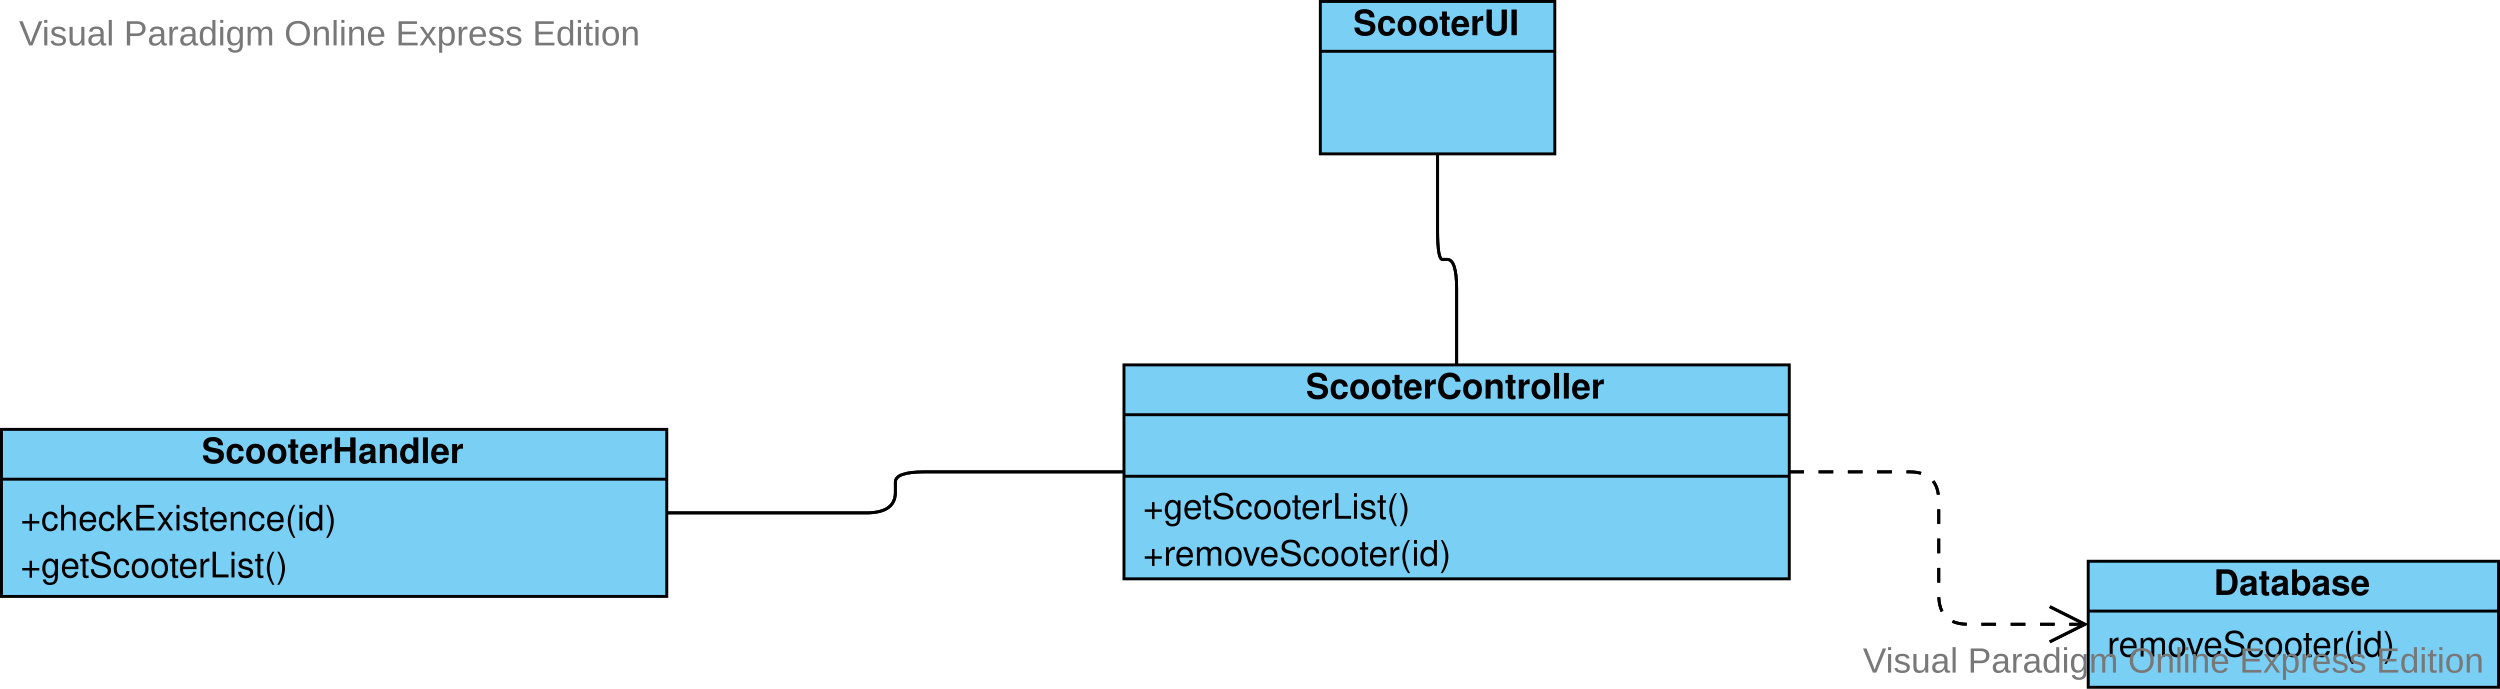
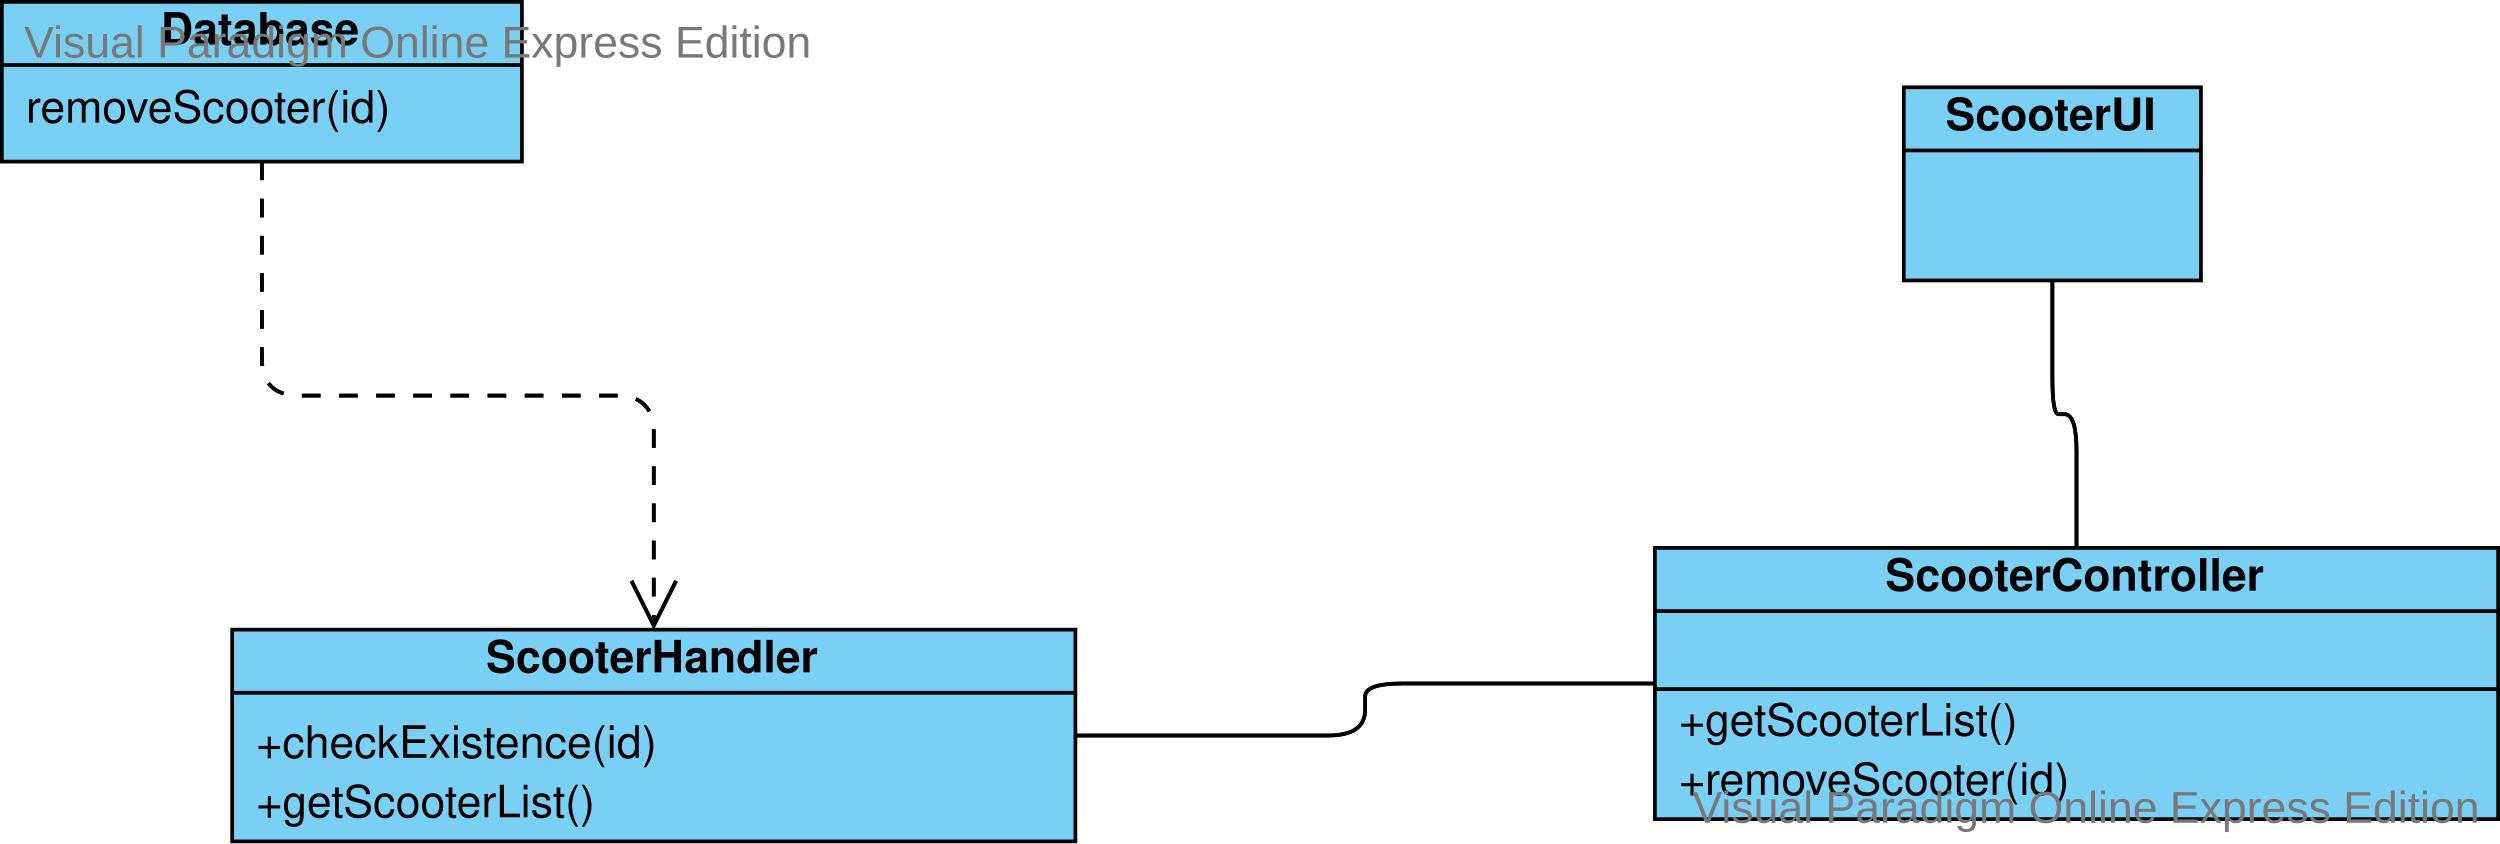
- <svg xmlns="http://www.w3.org/2000/svg" version="1.1" width="853px" height="235px" viewBox="-0.5 -0.5 853 235" content="3cU2FsdtGVkX1X9UEKDkVKLphoRK7Ejd161W4fkVBzK2XzF9E1OlE=w8qnhPv5H5IU0hE/o3+faZEyzwOrG7pkPkBicUtO8vJ8ggSNACkkd2B8C6i7Hc6z+RjgOWVMu2vGCbcCudbYzhPd2Dy6+Ba4Ee+M0zWv6uIwdWNJ1VD0E1duvG2EW/7bxZVlnNT9365XNXUXKQLitmr1fveDC3QDQTXdNM8eg+5mG13nN0/D6+zgBGMCTGFDvxAZsCGmFWs5l/6xcM0FDujWnV0+/C0fkD+stcKhjpLlq+hl45dEie337iQ+g3z4YgXhoHTIBdQIy0fVCEIuzngL4DceJceJpFA/6sNfFvFd8MDrtqoBXGqsgWAQTTG+79laWmq4XjoJYTVqLb8LQVzUqTP4oghDuDiFY6H1SKJXSeizFYB//KO/aqzRx3wiG6UUYlpPLCXGBGtRpkHFjUQbo7kszG/By5s/uBCEK/mILV8aKTVBqsRqQXmhCx7BLdNGWIFIt5SKw2NoVkwsosmifXi3fJmudRL7RELExwBhWMV7ygu9SZm+i5/ULUl0qotDd89QvltUsWHUNotSV4VIJURKzBg/xfC0ETOYaTs/sesNKp3cgbi2/xLejBSl5UyTJKqJmFLaT5Vw1lhdT17OghdtI7A/VvEY1dM3SKG91RlWlIs9D3+w0MDv1BBOUzUj5XOF26dTGDwAaggSCK/UnDYIe4saMRwLoVFOKx+ORcpeUd25Lx8ZQWQ81ns4W0lJBLt5kXEAEl1nr6OYGHTASVRyGd+FhfnEBKNJrERQblBmA4kSMkJGtDcbVkE30OdLjEZ0PdU3myQcQsC0T6hFnF0CzGdKUfWV/NVfDGZ1f865zJp5wqCvM++shqSYZsG34njy1/u23R5vlHRBqsB5G3F22tHPOszBaQ5qqr10qg3Mt3d2oflUkNH3wSkLQ/NMYzRoY1JLo6Hl3556yJpmlIqUavvwQsVINYdtgujl3L2GzXQMgcWQKrVpT9jwHoLgfsAE5HnSE4y2BK+zwqrLtCFSNwnluRSpAwPteI0u4U/zy7q7I3kR7v1EnjxLShsr4xJE2HNYXwgBV9tWOpT5U9Ixs1pr8bGESIsRVb5fCdrng2IiCG7ObqCYLG4DrmLEOiZK7PpVxUg6vPvGwBauhObsU+ZidpXmyZSbkOJPYbqoDyrvbYoXDF5Igib9y+VzthjCQoEdc4eSc9JKbrrAHyHTP2xX6VUbYn3tvywfKbuC74lfA9slsLIrD47Gtwp4ykFRrQT5mHYMAuQzJYOT/8ZZWg8LcKekJ3OTGyAYH6viAdYH7e9lTXe7XG6WmAIvkF8wmTAJk6Odm8VsSJKrickvjHTC1D1ZSXi8X7vn7LS90oye8+dCCzHEopwNI2+hONZ7VVwgnoR6u0WAyMyvlb0MmBZQ2NCS8sZYVfOsHJwPRcBc+1wGeSqPHJwTbFuaWXm9ceuS6LvUm9h1AQChL1+4x3SV9h6iVgBsTRI0lsfsEWBuRoThC/tPjUhTSc8+5o8isv7Z8dgATOV0UvP0/6Fe9FlQhA4ORwqSVYVT7BOBedrzqWQ76Er9TasWMZZS0OltuzMkaH0GUEnuXCxGJ7GCqXDbOn7wordjzEf66AiLEjJzJaNoy6bKwDvVq7WCc3A83gYdx3tOtfP8Zgvbd5GdyoyFzXxLsy1g4UvBwVPF0U18fSbsy/eV/D02WKULPyV9aK5/aKX1/HmS9FKS/yJM/NWtpWcaPYftzlRPoZHpnftI/H1dXA38sJhTNPyDEpKiexaeAUSYe8g9oXzB3mh+W7PyCT58DqnvHWJcM5WfFZFybmjVyMzyNjKK6qMfwESiglXTthqqmuuYq4bzkpxzVAXV1f7wRjSy3PgWZXayqtaROPOUNSy91iGfCxqHzjO3G9yWb9jF5wk7SblxaZHb0I7E/jToSjE9BVnpkpopBLfhLowA9rOGCeVzD0yvmfwW7BwGbgDqKJayhgVM+/KlQ+RN0bB4B3WhAOzlq96zehwcNRalNUA+sN+SpucZmG4B4b0UYHj45ETTxko+8hKXjs2ASusVQl4BRa5pgSjO75SO4qPKmxchG7XSG+XIwc5qdoeUvHfYWLRI9ONnwQqLXOsMbnzONW5BscpUeLdDrjrdRo7fz7OJ+nxzrcWCTVdq8lHc7gLgdaWorI4EHd/E+aiWsu7GWYVIrQbrQbGGtkeVZCED3Bb/yDS84cuZGXICaXOi/KC/kZq1arWMax+4Jb+Mo9GvUiTNJTpzsWy8iuLT3P8ggtyTgB/TbXyPiis+D6jYqf9/y7b500a0qXMutI2echWLAnyKqvNQOWQ5vQYk8bcbbtTDkz93Pu4cAMJKXndbBODtoiOYetWwEwSVlfPNcKwwWmxPWzqcTF4xxmYT6+yxAcELdvGnWvB2yaOzRQu1+N/1cBZYqIUIhKGKO2+H27Engz1h0hOD5XZJ2DXis6KwUYU1lrYGyWFlSnGcciSsmEST3cxdHNzfnZ9bT5fX9uJcbJ/fYo7KjxJOTPD3cdRYpMLDWX9raGC05BSKbqcF9rcvmi7+HmpSMJTiuGhgt6oDyZa4OBtlU0knNBMxJbHy3Fe6lhK+sIQqH/rn+SA1gpPPQwTmh4wwMMxh86XHOB7/lyi2JK77VG3lArB/wnRQN6mwYxXRqdyAY45Zny5+PYYkTFi7GDLLliPfpxmo4z2hEhVfMslMnaxdk0uejkOV4JVI6PVJHPk2pLw0cuRKS+o5FV2ebP3cp788YaedGGSogkZAaWPRsRcC2PEQONgpDRhKT1QULIoiOMxgeGN7oxeW2t8suXnfhoLsnUpUqdPc3/79qcCwRvg6bteFIjxTm1Ow8WsztlnzzS+LrIxT5cGVE23HEvgWzzRzRYl44+myuCW/Sa2HUAmQdoWEteHnuS5JUIdBHZFMHOz9ajIQqxwIg/7hAx46edTEf+F3C3MFyaUqhFB0pFu4jlWQLSAhvTIXgoozBmc=v11QlHVac" style="background-color: rgb(255, 255, 255);">
+ <svg xmlns="http://www.w3.org/2000/svg" version="1.1" width="673px" height="227px" viewBox="-0.5 -0.5 673 227" content="3cU2FsdfGVkX1l8gNxCZiG+HMX6ZjjELX4oKboXVZtxP0U6G8Trnw=l8khjPi5Obw4PPszzJhxVp6UpcYxEwb8HcHTuHd4h9PpVy6hcB4rj5kQc6xC+L/ft+5w18kGdLH8BDlwBCJY8OLdZwpeeJLSlarjMZgpSIlAE/kdITc2kNNg4UCXhkbszj5SrEHn1JMv+tj+OJe2hB0Q0lk6wAaURRYfgRlMd34Rfg+bclrOomwS/pTN5MHdQVYOca/0chzKuRnaSDEH7nLsg5eUmfMvQwUTPjxkQ7IhtDIVqfDHGVs2elZ9ley7GcyMYreK9jUQIQvQeAimWaV/luC/POaXLC9NuQEey06J1TzUDCfc66TjIQdr7jjjAS+/km1Vhh+7JjvQ2bpMGInSHtMeDc4EUPc1su8hYCCf5j0ihWQ22MfBzOqR8LKK2D+UZMKdbKPoieUwKtw8oihImZks/MEDWNnJgJedoqQSr2nnheGoRk5IG9t9b08ePaleezm+Q8jwVU5V2HIvcm4/iUSXCVmju36XC6tv86U0bFJLAkKkfME8Auskd8nWZy+IobRodNxBTYMprVeF7HFUDabQ8JFWL289+/08pl+zwVDGr5fEm2dRBqpG3lKy66EQa6VBf4BjdoTaUssRuPf3+t16h7dbNXxSOXn5E9n0hy4LEiYfGQoXzz+cf25sWajnYNjiwd89qCMRGEt9QJvZJsE+TZiBMsMJSNEpbLyRMyNS5TtKZerk8ZLinO3g3v7f7+qWuZUKDAWMKQBKwwWLFJCkpsRq4fuigwXkb3Insb+pipnE5Cj7jsuAgaCaSgCP78Rbn4xa6MaQjxb4JNULm3LKN0ryVebTo88NZ2pc1TGVNaULl2l5oY367hcnsoickwITmtOA/yYyEx1pHsok52i6pFOLqtPW4V8TCn6OIl6HFGfxZHGuca5cJPhH/P/ccFR7+8GzKESH8sCkw9t6v6Wf0bTf8p26JpuUEk7ln9PiWE8VMKGAxIpsV+RjmrQEukf8aRP+i0DgWaezuGtBOtg/1+zoUBoBJ/IwdbQWpm9XUyCll2sOg1an7yOBZIbJtKYs20vRL7IKbxCeoZiz4l4qJNAw0/PYr1cxEO0LrYQeoMMuF9jfT3Kq7V5ngJRVhI8Q0it1kscjWNZUSiHl82T0WtWOG6jNoLoo5ZtAeJrsdInIoRq0BLTf3OkaMaKi4Y132SJZOw7Fb8rjX/iZFPjh9fiGv/cVwkDrr3BTCzTy2NdPZSt9Vq4FHmYCEY1QgLwFFVqUonJNgBQCb4qAYzBHhFYcIy4d9Z9VFydrVyHHrn744ah2QK9ZlbHkRbEYMJDAotsMi0rzrwNEfzkrabzvBlJ96cRtf1yFe8MBMUa9Nb/e8h21Ozym6soZ7sYsOdVrB6hOOm/+n7youU7tkLST4bsC6FoApoGpiwxfAIrD1cN6oPjbb98UNo3wgUy80RjmrKt6gw/s2uRr4916M8Sp2pGuqLteKDmMWqf+QbagItZkNFNGV/0rsLlIcBeehwSEMaOlt4INJ1uTZYQduSlcwXltJiM9S1NS7iOXAumYxiaZB4YXYWNCavpKXghxoei9gLkKXJoPfsJ8BLOZBHW+0Fay7rg6hpRQNxqXDstp2jr0bKiKfWPsoOr52HuN5shvdlqblbTqH86LQUmt208A2Cvk03+xlaqS77mNVABMzfVBs+6+uEHSefqerd01Vftrnsib6FN5+Rg7QFiQhGQKnO6FAWySTUaFSBDgtZzHxNcqwvhgrkMlQ5RwFGRfsJs2p6vuaVLsmFO9oWas44qXntEhL1h9JjtqJIqnlk+0gv0E/bFg5pJIHx/HfLS4qEcnoORXIqQ7tEVxgmO5EEqL919cLcoS0iQTRt9daBHUkcaQ1JEDvsLHTZxOIq/39sCT8vh6BOJWW94JkudEZ4nl6dbfWdwYvjCnwv07ZqVc4n2vpnIRWsvJYrZ1uwYuXrJp+U2kTuHsWIf/rwkmiPBrDstHTSgnqU+HOUNj5+S0j00hXK8L8rdyEXreae/Qy+vmc8HCZm4utnIwzJih7GA449bSVmYFnrmrQjkDv7YmnfuJTVOLTtp2npxVQ2csfu+TKs2Pq08URSHl7v5BFE6l4P0OCdkaIFMGpNPjNIvggSMIAwBKR1nlSnR/LFoXhmKdF6Q22tgUrCaNisGtFAGoDyk3U6HIV5f/7TPo6kgrz6f9bgvEcQWkXf84fiA8xkjhqsJPVHreN7KFfXs28Fy0498jQO9QgsoR40FM1O0bflayY6I1+6UYVg6+Tb4c2bvKWPhF19V5FmhFwOOoq1M9oJojVSe0m9H181v/I1aJPaAjPxcK8Y96e4e1ulmc0bp5/3++hllvCWaTyN0IrNzXch7XliN9dI5PUlw9/1aBlstXMW7ZWuGvzDCyCCe4M11XG4rRsSrwyBfocpP2JQjA0eXY9mEZK8ExVS8tZzGKiRhawZbSpjfffoIF522mxx7YAFiLjmstP5MfOuD9ztNYl1iHgmGNrUKDI9wtL/7mm4rXswuTWqCcc1fGasaK7OaPk5rf9fc8rADROCKwXGfmSakcZ0o4PSBqzMW66z1h2YNaLP2MLfwmE6TpG3oOLEShxdwa+NChAs6IF62VBlphfz6MBtghE+9UiUu+XeFruoTwT0eQwzCuX51A89yv6ZzWtnpSQGuh82dSxS2pY7CrAF8Q3T5HqYFQLCU0PXfAM64BRaAOkHV4PurI1KBGaXew8VFtnavGLaP9SpAqE7zCD0o4dWL/d0nn0DCNylj+DykGmK4NKAtWNH60Ch08FqqwqtltV4WZ9iHpOQUyJci28Rp4MoQNpEhY9Etqb5DP2JW6EfeK3e4IZzfavjOf1bslqKjiuAg9r63Pl+DjsNyZNFCopzn9vmD5Qia2VOZ/pZv0ziTlSTuoeQU3F7cfTClJ+9F4HBzncmLvbHNE11ahBEeXolactvUAFfFjKwW/Utt6vhRU2gq2WbKlm/BHxu4Qn6idVcuf4kc+rHlDw673e/921FE8JrFmGRk50oo/nCPBhc5omvsdLPRRmbfkSE7NMJezw0xlzqdWuuAvqxhhz39qkOe8bPxp8tGv8MuiruCGnc9blIAFhfjFlUWqUJ5Yq3oYzzbALriKh4DGwpGhGG8hjxouR2zBdhi3hr4oQG9CTLN7/vVhle7+QSagRRsXY=16yrtQ8d" style="background-color: rgb(255, 255, 255);">
  <defs>
    <style type="text/css">ul { margin-top: 0px; margin-bottom: 10px; }
ol { margin-top: 0px; margin-bottom: 10px; }
.h1, .h2, .h3, .h4, .h5, .h6, h1, h2, h3, h4, h5, h6 { margin-bottom: .5rem; font-weight: 500; line-height: 1.2; }
h1, h2, h3, h4, h5, h6 { margin-top: 0; margin-bottom: .5rem; }
.h1, h1 { font-size: 2.5rem; }
h2 { font-size: 1.5em; font-weight: bold; }
h3 { font-size: 1.17em; font-weight: bold; }
.h4, h4 { font-size: 1.5rem; }
.h5, h5 { font-size: 1.25rem; }
.h6, h6 { font-size: 1rem; }
p { margin-top: 0; margin-bottom: 1rem; }
ul { margin-top: 0px; margin-bottom: 10px; }
ol { margin-top: 0px; margin-bottom: 10px; }
.h1, .h2, .h3, .h4, .h5, .h6, h1, h2, h3, h4, h5, h6 { margin-bottom: .5rem; font-weight: 500; line-height: 1.2; }
h1, h2, h3, h4, h5, h6 { margin-top: 0; margin-bottom: .5rem; }
.h1, h1 { font-size: 2.5rem; }
h2 { font-size: 1.5em; font-weight: bold; }
h3 { font-size: 1.17em; font-weight: bold; }
.h4, h4 { font-size: 1.5rem; }
.h5, h5 { font-size: 1.25rem; }
.h6, h6 { font-size: 1rem; }
p { margin-top: 0; margin-bottom: 1rem; }
ul { margin-top: 0px; margin-bottom: 10px; }
ol { margin-top: 0px; margin-bottom: 10px; }
.h1, .h2, .h3, .h4, .h5, .h6, h1, h2, h3, h4, h5, h6 { margin-bottom: .5rem; font-weight: 500; line-height: 1.2; }
h1, h2, h3, h4, h5, h6 { margin-top: 0; margin-bottom: .5rem; }
.h1, h1 { font-size: 2.5rem; }
h2 { font-size: 1.5em; font-weight: bold; }
h3 { font-size: 1.17em; font-weight: bold; }
.h4, h4 { font-size: 1.5rem; }
.h5, h5 { font-size: 1.25rem; }
.h6, h6 { font-size: 1rem; }
p { margin-top: 0; margin-bottom: 1rem; }
</style>
  </defs>
  <g>
-     <rect x="450" y="0" width="80" height="52" fill="#7acff5" stroke="#000000" pointer-events="all" />
-     <path d="M 450 17 L 530 17" fill="none" stroke="#000000" stroke-miterlimit="10" pointer-events="all" />
+     <rect x="512" y="23" width="80" height="52" fill="#7acff5" stroke="#000000" pointer-events="all" />
+     <path d="M 512 40 L 592 40" fill="none" stroke="#000000" stroke-miterlimit="10" pointer-events="all" />
    <g fill="#000000" font-family="Helvetica" font-weight="bold" text-anchor="middle" font-size="12px">
-       <text x="489.5" y="11.5">ScooterUI</text>
+       <text x="551.5" y="34.5">ScooterUI</text>
    </g>
-     <rect x="712" y="191" width="140" height="43" fill="#7acff5" stroke="#000000" pointer-events="all" />
-     <path d="M 712 208 L 852 208" fill="none" stroke="#000000" stroke-miterlimit="10" pointer-events="all" />
+     <rect x="0" y="0" width="140" height="43" fill="#7acff5" stroke="#000000" pointer-events="all" />
+     <path d="M 0 17 L 140 17" fill="none" stroke="#000000" stroke-miterlimit="10" pointer-events="all" />
    <g fill="#000000" font-family="Helvetica" font-weight="bold" text-anchor="middle" font-size="12px">
-       <text x="781.5" y="202.5">Database</text>
+       <text x="69.5" y="11.5">Database</text>
    </g>
-     <rect x="712" y="211" width="140" height="16" fill="none" stroke="none" pointer-events="all" />
+     <rect x="0" y="20" width="140" height="16" fill="none" stroke="none" pointer-events="all" />
    <g fill="#000000" font-family="Helvetica" font-size="12px">
-       <text x="718.5" y="223.5">removeScooter(id)</text>
+       <text x="6.5" y="32.5">removeScooter(id)</text>
    </g>
-     <rect x="383" y="124" width="227" height="73" fill="#7acff5" stroke="#000000" pointer-events="all" />
-     <path d="M 383 141 L 610 141" fill="none" stroke="#000000" stroke-miterlimit="10" pointer-events="all" />
-     <path d="M 383 162 L 610 162" fill="none" stroke="#000000" stroke-miterlimit="10" pointer-events="all" />
+     <rect x="445" y="147" width="227" height="73" fill="#7acff5" stroke="#000000" pointer-events="all" />
+     <path d="M 445 164 L 672 164" fill="none" stroke="#000000" stroke-miterlimit="10" pointer-events="all" />
+     <path d="M 445 185 L 672 185" fill="none" stroke="#000000" stroke-miterlimit="10" pointer-events="all" />
    <g fill="#000000" font-family="Helvetica" font-weight="bold" text-anchor="middle" font-size="12px">
-       <text x="496" y="135.5">ScooterController</text>
+       <text x="558" y="158.5">ScooterController</text>
    </g>
-     <rect x="383" y="146" width="231" height="16" fill="none" stroke="none" pointer-events="all" />
-     <rect x="383" y="164" width="231" height="16" fill="none" stroke="none" pointer-events="all" />
+     <rect x="445" y="167" width="227" height="16" fill="none" stroke="none" pointer-events="all" />
+     <rect x="445" y="185" width="227" height="16" fill="none" stroke="none" pointer-events="all" />
    <g fill="#000000" font-family="Helvetica" font-size="12px">
-       <text x="389.5" y="176.5">+getScooterList()</text>
+       <text x="451.5" y="197.5">+getScooterList()</text>
    </g>
-     <rect x="383" y="180" width="231" height="16" fill="none" stroke="none" pointer-events="all" />
+     <rect x="445" y="201" width="227" height="16" fill="none" stroke="none" pointer-events="all" />
    <g fill="#000000" font-family="Helvetica" font-size="12px">
-       <text x="389.5" y="192.5">+removeScooter(id)</text>
+       <text x="451.5" y="213.5">+removeScooter(id)</text>
    </g>
-     <path d="M 610 160.5 L 651 160.5 Q 661 160.5 661 170.5 L 661 202.5 Q 661 212.5 671 212.5 L 709.76 212.5" fill="none" stroke="#000000" stroke-miterlimit="10" stroke-dasharray="5" pointer-events="stroke" />
-     <path d="M 698.88 218.5 L 710.88 212.5 L 698.88 206.5" fill="none" stroke="#000000" stroke-miterlimit="10" pointer-events="all" />
-     <path d="M 496.5 124 L 496.5 98 Q 496.5 88 493.25 88 L 491.63 88 Q 490 88 490 78 L 490 52" fill="none" stroke="#000000" stroke-miterlimit="10" pointer-events="stroke" />
-     <rect x="0" y="146" width="227" height="57" fill="#7acff5" stroke="#000000" pointer-events="all" />
-     <path d="M 0 163 L 227 163" fill="none" stroke="#000000" stroke-miterlimit="10" pointer-events="all" />
+     <path d="M 558.5 147 L 558.5 121 Q 558.5 111 555.25 111 L 553.63 111 Q 552 111 552 101 L 552 75" fill="none" stroke="#000000" stroke-miterlimit="10" pointer-events="stroke" />
+     <rect x="62" y="169" width="227" height="57" fill="#7acff5" stroke="#000000" pointer-events="all" />
+     <path d="M 62 186 L 289 186" fill="none" stroke="#000000" stroke-miterlimit="10" pointer-events="all" />
    <g fill="#000000" font-family="Helvetica" font-weight="bold" text-anchor="middle" font-size="12px">
-       <text x="113" y="157.5">ScooterHandler</text>
+       <text x="175" y="180.5">ScooterHandler</text>
    </g>
-     <rect x="0" y="168" width="227" height="16" fill="none" stroke="none" pointer-events="all" />
+     <rect x="62" y="191" width="227" height="16" fill="none" stroke="none" pointer-events="all" />
    <g fill="#000000" font-family="Helvetica" font-size="12px">
-       <text x="6.5" y="180.5">+checkExistence(id)</text>
+       <text x="68.5" y="203.5">+checkExistence(id)</text>
    </g>
-     <rect x="0" y="184" width="227" height="16" fill="none" stroke="none" pointer-events="all" />
+     <rect x="62" y="207" width="227" height="16" fill="none" stroke="none" pointer-events="all" />
    <g fill="#000000" font-family="Helvetica" font-size="12px">
-       <text x="6.5" y="196.5">+getScooterList()</text>
+       <text x="68.5" y="219.5">+getScooterList()</text>
    </g>
-     <path d="M 227 174.5 L 295 174.5 Q 305 174.5 305 167.5 L 305 164 Q 305 160.5 315 160.5 L 383 160.5" fill="none" stroke="#000000" stroke-miterlimit="10" pointer-events="stroke" />
-     <path d="M 610 160.5 L 651 160.5 Q 661 160.5 661 170.5 L 661 202.5 Q 661 212.5 671 212.5 L 709.76 212.5" fill="none" stroke="#000000" stroke-miterlimit="10" stroke-dasharray="5" pointer-events="stroke" />
-     <path d="M 698.88 218.5 L 710.88 212.5 L 698.88 206.5" fill="none" stroke="#000000" stroke-miterlimit="10" pointer-events="all" />
-     <path d="M 496.5 124 L 496.5 98 Q 496.5 88 493.25 88 L 491.63 88 Q 490 88 490 78 L 490 52" fill="none" stroke="#000000" stroke-miterlimit="10" pointer-events="stroke" />
-     <path d="M 227 174.5 L 295 174.5 Q 305 174.5 305 167.5 L 305 164 Q 305 160.5 315 160.5 L 383 160.5" fill="none" stroke="#000000" stroke-miterlimit="10" pointer-events="stroke" />
+     <path d="M 289 197.5 L 357 197.5 Q 367 197.5 367 190.5 L 367 187 Q 367 183.5 377 183.5 L 445 183.5" fill="none" stroke="#000000" stroke-miterlimit="10" pointer-events="stroke" />
+     <path d="M 70 43 L 70 96 Q 70 106 80 106 L 165.5 106 Q 175.5 106 175.5 116 L 175.5 166.76" fill="none" stroke="#000000" stroke-miterlimit="10" stroke-dasharray="5" pointer-events="stroke" />
+     <path d="M 169.5 155.88 L 175.5 167.88 L 181.5 155.88" fill="none" stroke="#000000" stroke-miterlimit="10" pointer-events="all" />
+     <path d="M 558.5 147 L 558.5 121 Q 558.5 111 555.25 111 L 553.63 111 Q 552 111 552 101 L 552 75" fill="none" stroke="#000000" stroke-miterlimit="10" pointer-events="stroke" />
+     <path d="M 289 197.5 L 357 197.5 Q 367 197.5 367 190.5 L 367 187 Q 367 183.5 377 183.5 L 445 183.5" fill="none" stroke="#000000" stroke-miterlimit="10" pointer-events="stroke" />
+     <path d="M 70 43 L 70 96 Q 70 106 80 106 L 165.5 106 Q 175.5 106 175.5 116 L 175.5 166.76" fill="none" stroke="#000000" stroke-miterlimit="10" stroke-dasharray="5" pointer-events="stroke" />
+     <path d="M 169.5 155.88 L 175.5 167.88 L 181.5 155.88" fill="none" stroke="#000000" stroke-miterlimit="10" pointer-events="all" />
  </g>
  <g fill="#787878" font-family="Arial,Helvetica" font-size="12px">
    <text pointer-events="none" x="6" y="15">Visual Paradigm Online Express Edition</text>
  </g>
  <g fill="#787878" font-family="Arial,Helvetica" text-anchor="end" font-size="12px">
-     <text pointer-events="none" x="847" y="229">Visual Paradigm Online Express Edition</text>
+     <text pointer-events="none" x="667" y="221">Visual Paradigm Online Express Edition</text>
  </g>
</svg>
